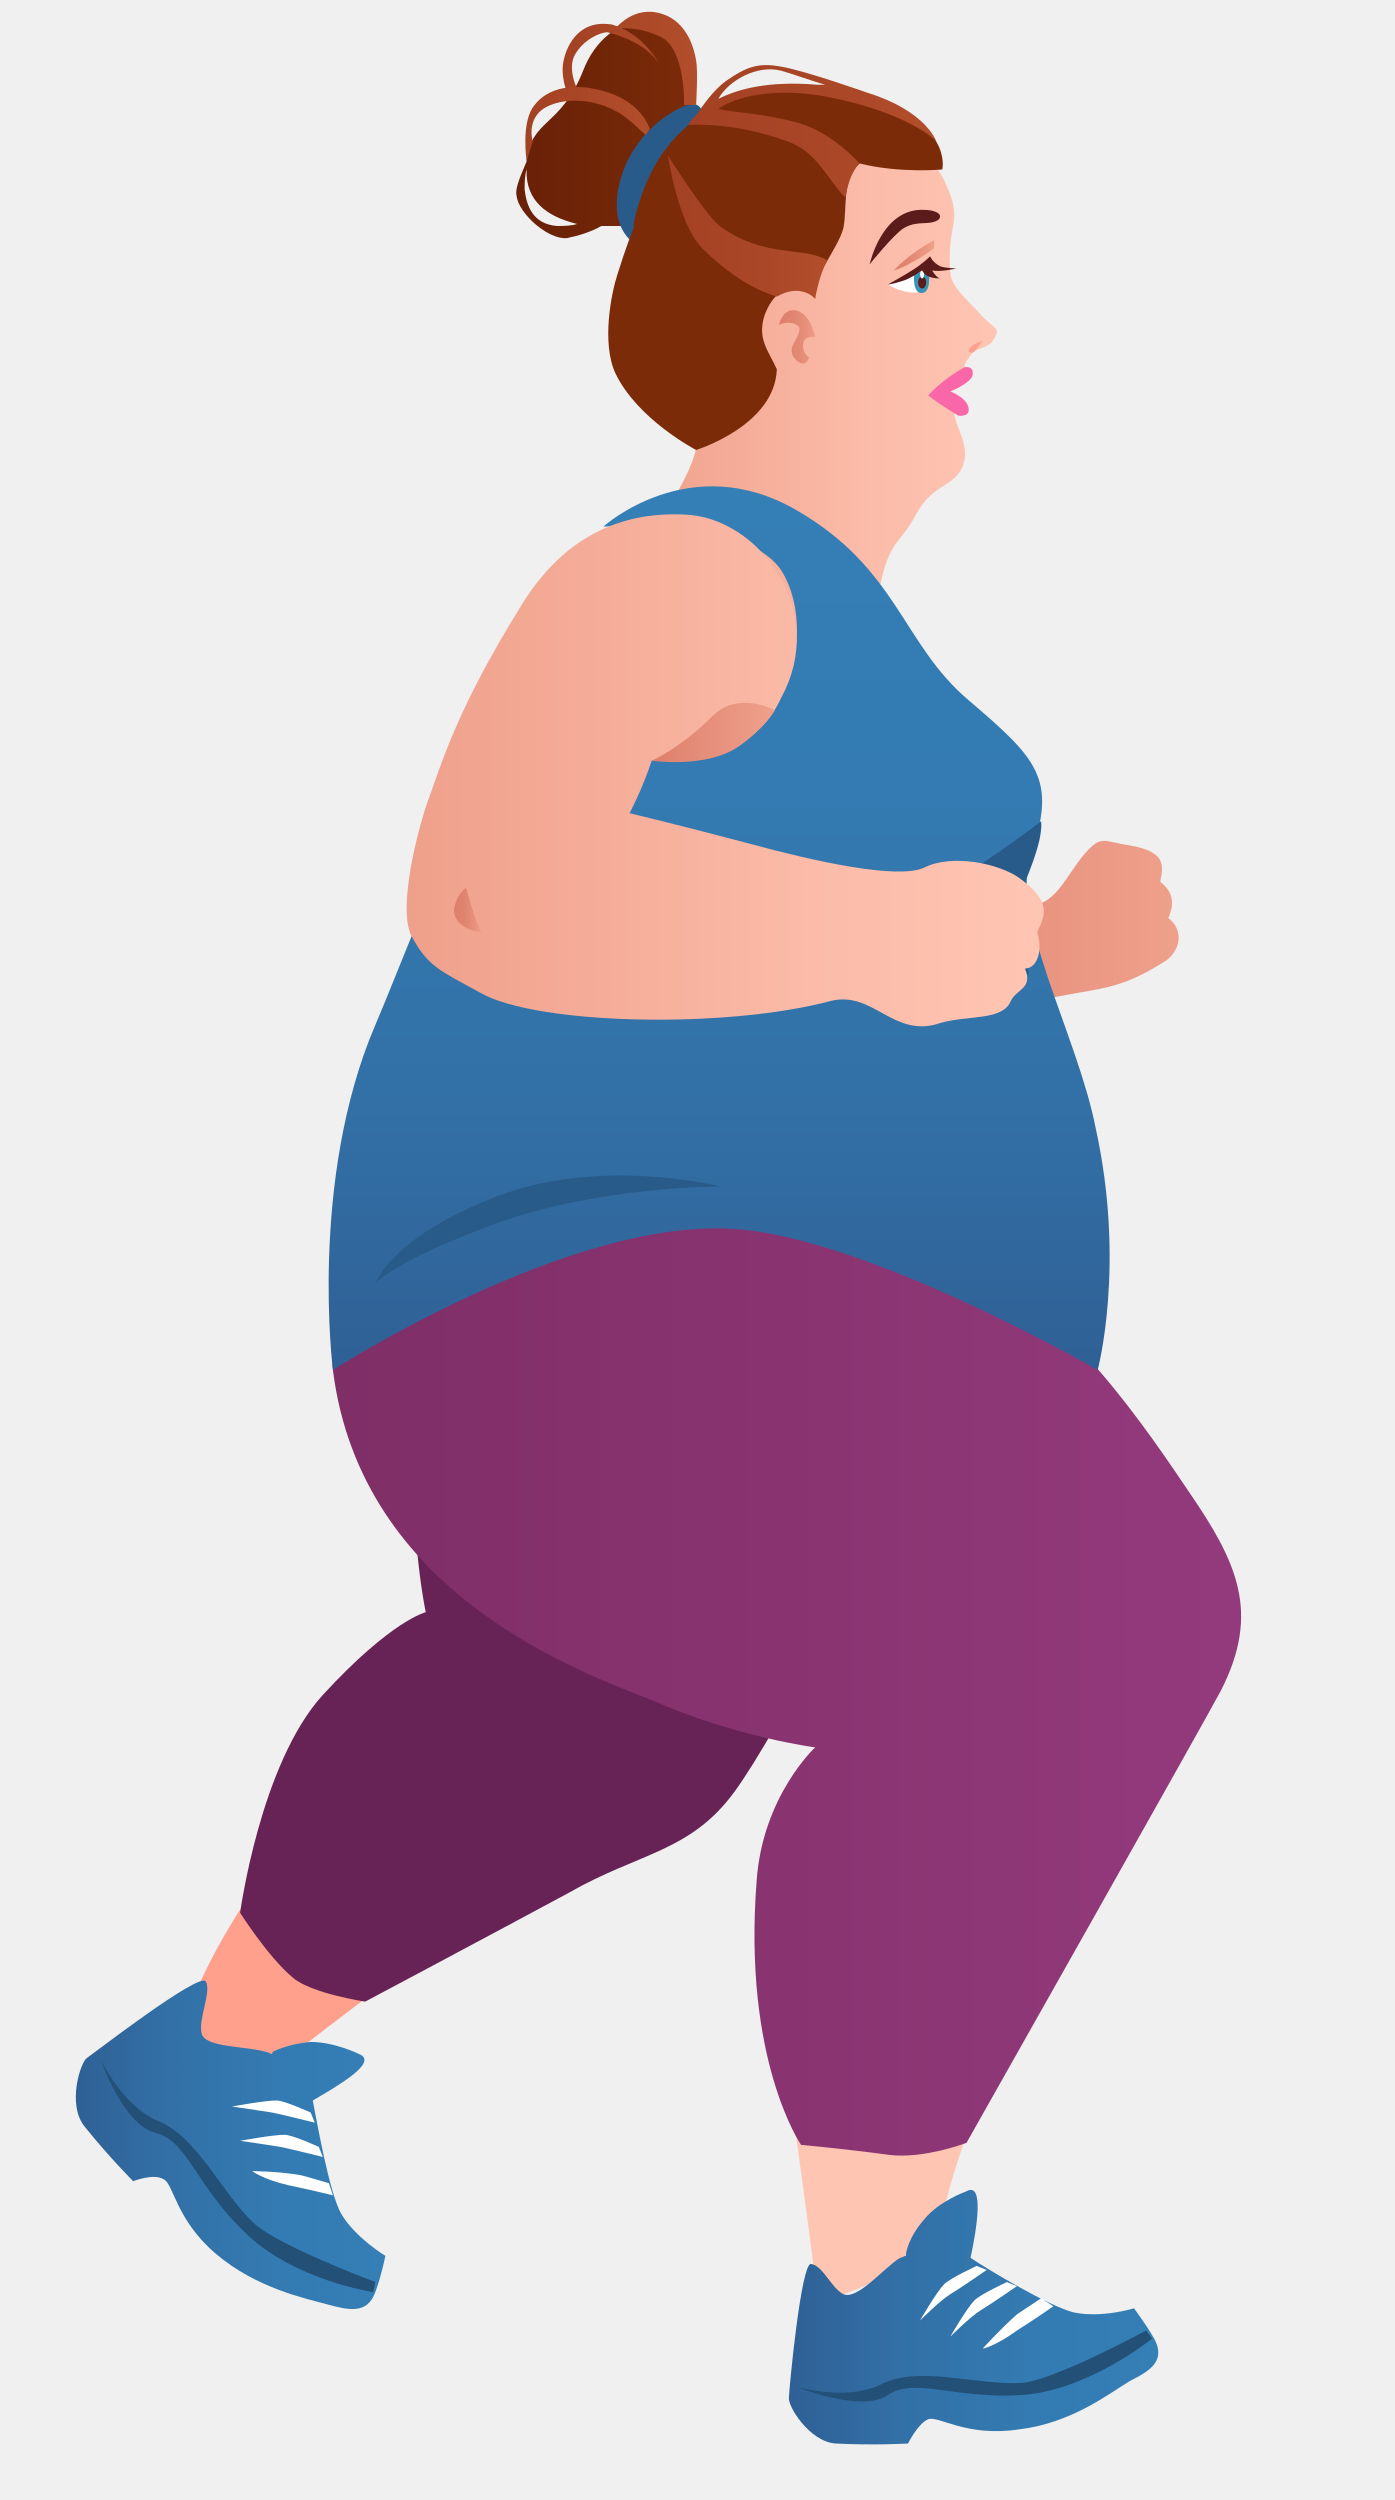
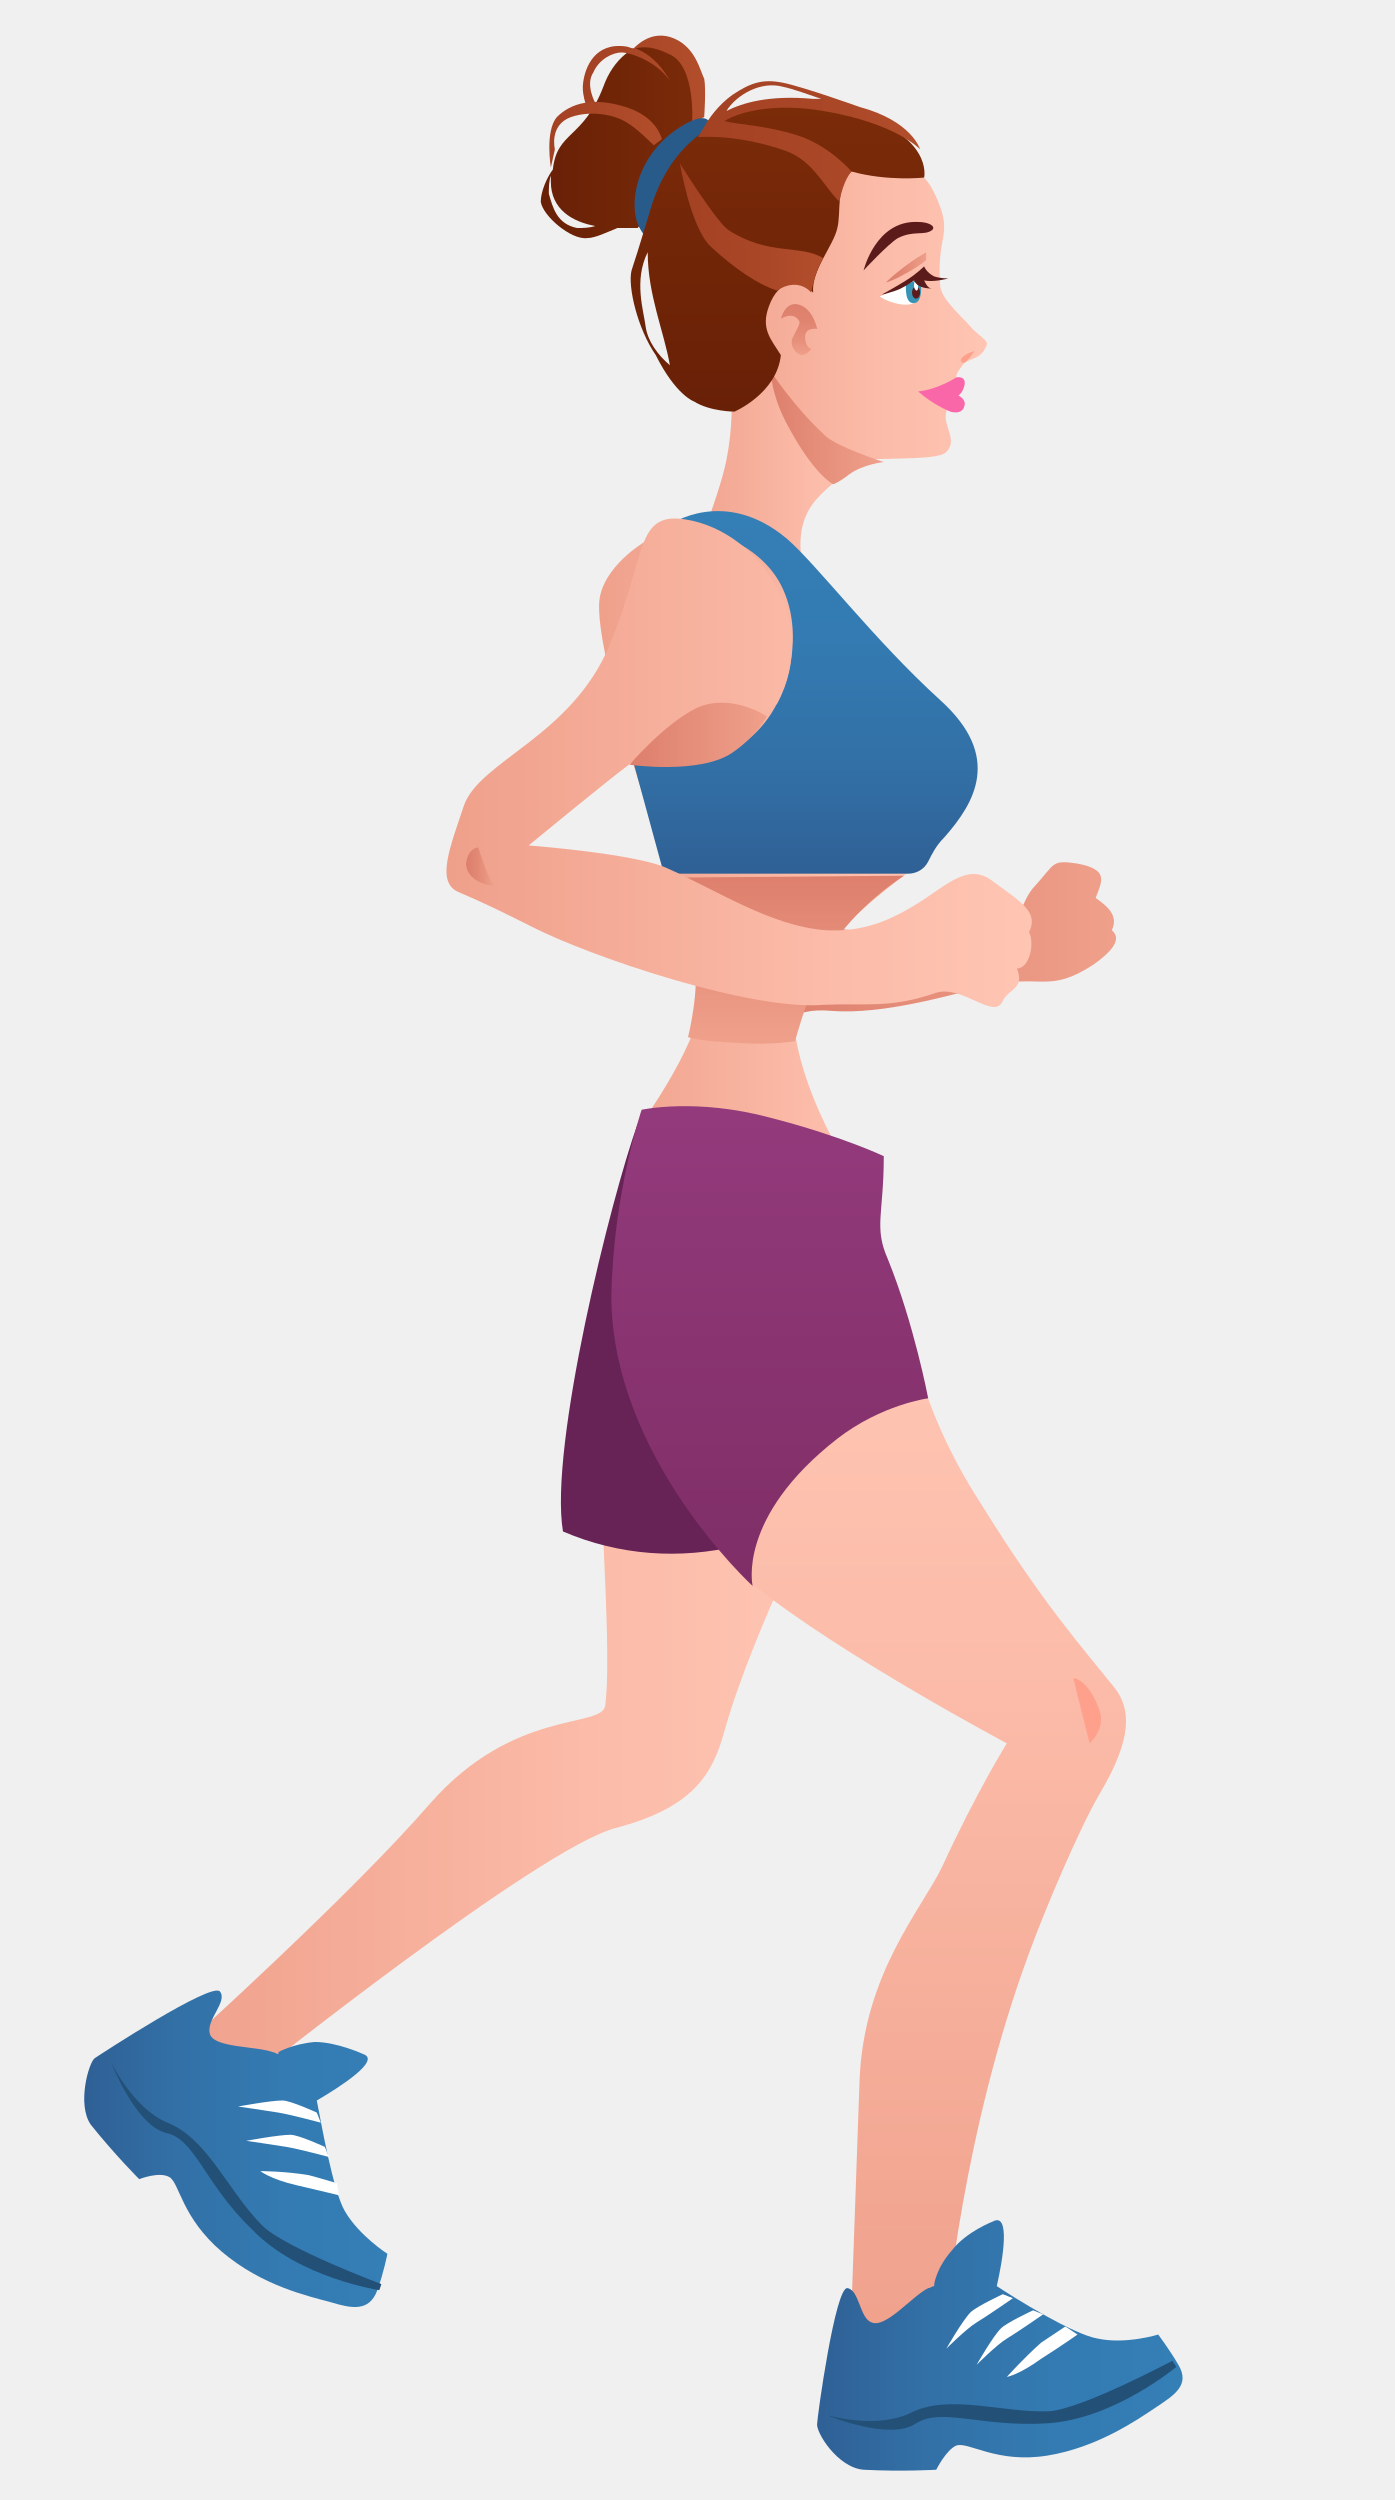
<svg xmlns="http://www.w3.org/2000/svg" version="1.1" id="Layer_1" x="0px" y="0px" viewBox="0 0 69.1 123.9" enable-background="new 0 0 69.1 123.9" xml:space="preserve">
  <g>
-     <linearGradient id="SVGID_1_" gradientUnits="userSpaceOnUse" x1="608.387" y1="46.541" x2="626.874" y2="46.541" gradientTransform="matrix(-1 0 0 1 666.8345 0)">
+     <linearGradient id="SVGID_1_" gradientUnits="userSpaceOnUse" x1="731.533" y1="46.683" x2="748.394" y2="46.683" gradientTransform="matrix(-1 0 0 1 786.8658 0)">
      <stop offset="0" style="stop-color:#EFA08B" />
      <stop offset="0.64" style="stop-color:#E48C78" />
      <stop offset="0.995" style="stop-color:#DD7F6C" />
    </linearGradient>
-     <path fill="url(#SVGID_1_)" d="M43,45.5c0,0,6.9-0.1,8.5-0.7c0.9-0.3,1.4-1.4,2.1-2.3c1-1.2,1-0.8,2.4-0.6c1.7,0.3,1.7,0.9,1.5,1.8   c0.5,0.4,0.8,0.9,0.4,1.8c0.7,0.5,0.7,1.5-0.1,2.1c-2.5,1.6-3.3,1.3-6.4,2c-1.8,0.5-6.1,1.9-8.9,1.6c-2.3-0.2-2-0.4-2.4-1.1   C39.1,48.3,43,45.5,43,45.5z" />
-     <path fill="#FFA08D" d="M9,100.6c0,0,1.2-4.2,4.9-8.7c1,1.9,5.4,3.9,7.1,5c-4.5,3.3-8.8,6.7-8.8,6.7L8,104L9,100.6z" />
-     <path fill="#682356" d="M44.3,74.4c-0.5,1.2-5.7,11.4-7.9,14.4c-2.2,3-4.7,3-8.2,5c-2.4,1.3-10.1,5.4-10.1,5.4s-2.7-0.4-3.6-1.2   c-1.2-1-2.6-3.2-2.6-3.2S12.9,87.4,16,84c3.4-3.7,5.1-4.1,5.1-4.1S19.4,72,21.7,64C23.2,59.1,44.3,74.4,44.3,74.4z" />
+     <path fill="url(#SVGID_1_)" d="M41.3,46c0,0,6.9,0.9,8.3,0.3c0.9-0.3,1-1.7,1.7-2.4c1-1.1,0.8-1.3,2.1-1.1c1.6,0.3,1.2,0.9,0.9,1.7   c0.4,0.3,1.2,0.8,0.8,1.6c0.6,0.5-0.2,1.2-0.9,1.7c-2.3,1.5-2.6,0.4-5.4,1.1c-1.7,0.4-5,1.4-7.6,1.2c-2.1-0.2-2.2,0.9-2.5,0.3   C37.6,48.7,41.3,46,41.3,46z" />
+     <linearGradient id="SVGID_2_" gradientUnits="userSpaceOnUse" x1="745.755" y1="84.716" x2="778.791" y2="84.716" gradientTransform="matrix(-1 0 0 1 786.8658 0)">
+       <stop offset="0" style="stop-color:#FFC5B3" />
+       <stop offset="0.364" style="stop-color:#FBBBA8" />
+       <stop offset="1" style="stop-color:#EFA08B" />
+     </linearGradient>
+     <path fill="url(#SVGID_2_)" d="M41.1,73.4c0,0-3.8,7.4-5.2,12.4c-0.6,2.2-1.6,3.8-5.4,4.8s-18.2,12.5-18.2,12.5l-4.2,0.4l1.1-2.2   c0,0,8.2-7.4,12.1-11.9c4.2-4.8,8.6-3.7,8.7-4.9c0.4-3.4-0.6-12.3-0.1-16.7c0.2-1.8,2.3-2.6,3.6-1.4L41.1,73.4z" />
+     <linearGradient id="SVGID_3_" gradientUnits="userSpaceOnUse" x1="740.966" y1="42.809" x2="757.309" y2="42.809" gradientTransform="matrix(-1 0 0 1 786.8658 0)">
+       <stop offset="0" style="stop-color:#FFC5B3" />
+       <stop offset="0.364" style="stop-color:#FBBBA8" />
+       <stop offset="1" style="stop-color:#EFA08B" />
+     </linearGradient>
+     <path fill="url(#SVGID_3_)" d="M45.9,42.6c0,0-6.6,4.5-6.6,7.3c0,4.6,4.2,10.2,4.2,10.2l-6.3-2.5l-5.5-1.8c0,0,3.3-4.5,3.1-6.8   c-0.2-2.2-2.5-8.2-2.5-8.2s-2.8-8.5-2.6-11s5.2-5.5,8.6-3.3C41.6,28.6,45.9,42.6,45.9,42.6z" />
    <g>
-       <linearGradient id="SVGID_2_" gradientUnits="userSpaceOnUse" x1="617.388" y1="20.648" x2="635.629" y2="20.648" gradientTransform="matrix(-1 0 0 1 666.8345 0)">
+       <linearGradient id="SVGID_4_" gradientUnits="userSpaceOnUse" x1="737.792" y1="15.653" x2="753.231" y2="15.653" gradientTransform="matrix(-1 0 0 1 786.8658 0)">
        <stop offset="0" style="stop-color:#FFC5B3" />
        <stop offset="0.364" style="stop-color:#FBBBA8" />
        <stop offset="1" style="stop-color:#EFA08B" />
      </linearGradient>
-       <path fill="url(#SVGID_2_)" d="M44.1,33.8L31.2,28c0,0,3-4,3.3-5.8c0.6-2.9-0.4-6.7-0.4-7.1l0,0c-0.1-0.4-0.2-0.9-0.3-1.6    C33.5,8.7,39.6,7,44,7.6c1.8,0.2,2.3,0.1,3,1.8c0.7,1.7-0.1,1.7,0.1,4.2c0.1,0.7,1.1,1.5,1.6,2.1c0.4,0.4,0.8,0.6,0.7,0.8    c-0.3,0.9-0.9,0.6-1.3,1.1c-0.1,0.2-0.5,0.5-0.2,1c-0.7,0.4-1.4,0.6-1.5,0.8c-0.1,0.5,1,0.3,0.9,0.7c-0.2,0.7,0.7,1.7,0.5,2.7    c-0.3,1.4-1.5,1-2.4,2.7c-0.8,1.5-1.3,1.2-1.8,3.6C43.3,30.7,44.1,33.8,44.1,33.8z" />
-       <linearGradient id="SVGID_3_" gradientUnits="userSpaceOnUse" x1="632.541" y1="6.461" x2="641.295" y2="6.461" gradientTransform="matrix(-1 0 0 1 666.8345 0)">
+       <path fill="url(#SVGID_4_)" d="M36.7,18.7c-0.2-2-2.7-0.3-3.1-4.6c-0.4-4.8,5.7-6.5,10-5.9c1.7,0.2,2.2,0.1,2.9,1.8    c0.7,1.7-0.1,1.7,0.1,4.2c0.1,0.7,1.1,1.5,1.6,2.1c0.4,0.4,0.8,0.6,0.7,0.8c-0.3,0.8-0.9,0.6-1.2,1c-0.1,0.2-0.5,0.5-0.2,0.9    c0.2,0.3-0.2,0.6-0.3,0.7c-0.1,0.5-0.2,0.3-0.3,0.7c-0.2,0.7,0.6,1.4,0,2c-0.4,0.5-4,0.2-4.8,0.5c-1.6,0.6-0.5-0.1-2.1-1.4    C38.9,20.6,37.7,19.5,36.7,18.7z" />
+       <linearGradient id="SVGID_5_" gradientUnits="userSpaceOnUse" x1="743.097" y1="25.242" x2="753.231" y2="25.242" gradientTransform="matrix(-1 0 0 1 786.8658 0)">
+         <stop offset="0" style="stop-color:#FFC5B3" />
+         <stop offset="0.364" style="stop-color:#FBBBA8" />
+         <stop offset="1" style="stop-color:#EFA08B" />
+       </linearGradient>
+       <path fill="url(#SVGID_5_)" d="M36.1,16.3c2.1,1.5,3.5,6.3,6.1,6.7c-0.8,1.3-3.1,1.7-2.4,5.2c0.3,1.7,3.9,5.9,3.9,5.9l-10.1-4.3    c0,0,2.1-5.3,2.4-7C36.6,19.9,36,16.8,36.1,16.3z" />
+       <linearGradient id="SVGID_6_" gradientUnits="userSpaceOnUse" x1="743.097" y1="21.247" x2="748.778" y2="21.247" gradientTransform="matrix(-1 0 0 1 786.8658 0)">
+         <stop offset="0" style="stop-color:#EFA08B" />
+         <stop offset="0.64" style="stop-color:#E48C78" />
+         <stop offset="0.995" style="stop-color:#DD7F6C" />
+       </linearGradient>
+       <path fill="url(#SVGID_6_)" d="M43.8,22.9c0,0-1,0.1-1.7,0.6c-0.5,0.4-0.8,0.5-0.8,0.5s-0.9-0.4-2.2-2.8c-0.9-1.6-0.9-2.8-0.9-2.8    s1.1,1.7,2.6,3.1C41.3,22.1,43.8,22.9,43.8,22.9z" />
+       <linearGradient id="SVGID_7_" gradientUnits="userSpaceOnUse" x1="752.157" y1="6.992" x2="760.038" y2="6.992" gradientTransform="matrix(-1 0 0 1 786.8658 0)">
        <stop offset="0" style="stop-color:#7B2B08" />
        <stop offset="1" style="stop-color:#682007" />
      </linearGradient>
-       <path fill="url(#SVGID_3_)" d="M26.1,8c0.2-2.1,1.7-1.7,2.8-4.5c1.2-3.1,4.6-3.2,5.2-0.7c0.5,2.6,0,4.8,0,4.8l-3.2,3.6    c0,0-0.5,0-1.1,0c-0.5,0.3-1.2,0.5-1.7,0.6c-0.9,0.1-2.4-1.2-2.5-2.1C25.5,9.3,25.9,8.5,26.1,8z M27.6,11.2c0.3,0,0.7,0,1-0.1    c-1.2-0.3-2.4-0.9-2.5-2.4c0-0.1,0-0.2,0-0.3c-0.1,0.3-0.1,0.7-0.1,1C26.1,10.2,26.4,11.1,27.6,11.2z" />
-       <path fill="#295B8A" d="M34.8,5.7c0,0,0.1-1.2-1.7,0c-2.4,1.6-2.9,4.4-2.3,5.6s1.5,0.9,1.5,0.9L34.8,5.7z" />
-       <path fill="#7B2B08" d="M30.6,13.6c0.4-1.3,0.8-2.3,0.8-2.3s0,0,0,0c0-0.3,0.1-0.7,0.2-1c1.9-6.8,8.8-6.2,11-5.6    c4.7,1.3,4.1,3.7,4.1,3.7s-2.1,0.2-4.1-0.3c-0.9,0.8-0.6,2.2-0.8,3.2c-0.3,1.1-1.5,2.3-1.4,3.5c-0.7-0.8-1.9-0.8-2.5,0.8    c-0.4,1.2,0.2,1.8,0.6,2.7c-0.1,2.8-4,4-4,4s-2.9-1.5-4-3.8C29.8,17,30.3,14.5,30.6,13.6z" />
-       <path fill="#F967A9" d="M47.8,18.2c0,0,0.5-0.1,0.4,0.4c-0.1,0.4-1.1,0.8-1.1,0.8s0.8,0.3,0.9,0.8c0.1,0.5-0.5,0.4-0.5,0.4    s-0.7-0.4-1.5-1C46.7,18.8,47.8,18.2,47.8,18.2z" />
-       <path fill="#FFFFFF" d="M46,13.1c0,0,0,0.4,0,0.7c0,0.3-0.1,0.7-0.7,0.7c-0.7,0-1.3-0.4-1.3-0.4L46,13.1z" />
-       <path fill="#3794B5" d="M46,13.3c0,0,0.2,1-0.2,1.2c-0.6,0.2-0.5-0.9-0.5-0.9L46,13.3z" />
-       <ellipse fill="#5B1B1B" cx="45.7" cy="14" rx="0.2" ry="0.3" />
-       <ellipse fill="#FFFFFF" cx="45.7" cy="13.6" rx="0.1" ry="0.2" />
-       <path fill="#5B1B1B" d="M45.8,10.4c0.5,0,1,0.2,0.7,0.5c-0.5,0.3-1,0-1.7,0.4c-0.5,0.3-1.7,1.8-1.7,1.8S43.7,10.3,45.8,10.4z" />
-       <path fill="#5B1B1B" d="M44,14.1c0,0,0.9-0.5,1.2-0.7c0.5-0.3,0.9-0.7,0.9-0.7s0.1,0.3,0.5,0.5c0.3,0.1,0.8,0.1,0.8,0.1    s-0.8,0.2-1.2,0.1c0.1,0.2,0.3,0.4,0.4,0.4c-0.6,0-0.8-0.2-0.9-0.4c-0.3,0.2-0.6,0.4-0.9,0.5C44.2,14.1,44,14.1,44,14.1z" />
-       <path fill="#FFA08D" d="M48.7,16.9c0,0-0.4,0.1-0.6,0.3c-0.2,0.2,0,0.4,0.2,0.2C48.5,17.2,48.7,16.9,48.7,16.9z" />
-       <linearGradient id="SVGID_4_" gradientUnits="userSpaceOnUse" x1="620.57" y1="12.674" x2="622.516" y2="12.674" gradientTransform="matrix(-1 0 0 1 666.8345 0)">
+       <path fill="url(#SVGID_7_)" d="M27.4,8.4c0.2-1.9,1.5-1.5,2.5-4.1c1-2.8,4.1-2.9,4.6-0.6c0.5,2.3,0,4.3,0,4.3l-2.9,3.3    c0,0-0.4,0-1,0c-0.5,0.2-1.1,0.5-1.5,0.5c-0.8,0.1-2.2-1.1-2.3-1.8C26.8,9.5,27.1,8.8,27.4,8.4z M28.6,11.3c0.3,0,0.6,0,0.9-0.1    c-1.1-0.2-2.2-0.8-2.2-2.2c0-0.1,0-0.2,0-0.3c-0.1,0.3-0.1,0.6-0.1,0.9C27.4,10.3,27.6,11.1,28.6,11.3z" />
+       <linearGradient id="SVGID_8_" gradientUnits="userSpaceOnUse" x1="751.923" y1="3.948" x2="757.95" y2="3.948" gradientTransform="matrix(-1 0 0 1 786.8658 0)">
+         <stop offset="0" style="stop-color:#B24E2B" />
+         <stop offset="1" style="stop-color:#A34123" />
+       </linearGradient>
+       <path fill="url(#SVGID_8_)" d="M28.9,4.1C29,3.3,29.5,2.1,31,2.3c0.1,0,0.3,0.1,0.4,0.1c0.3-0.3,1.1-1,2.2-0.4    c0.9,0.5,1.1,1.5,1.3,1.9c0.1,0.5,0,1.9,0,1.9l-0.6,0.3c0,0,0.2-2.8-1.1-3.4c-0.8-0.4-1.3-0.4-1.7-0.3c1.1,0.4,1.7,1.6,1.7,1.6    c-0.7-1-2-1.4-2.4-1.4c-0.4,0-1.1,0.3-1.4,1c-0.4,0.6,0.1,1.5,0.1,1.5l-0.3,0.5C29.2,5.6,28.8,4.8,28.9,4.1z" />
+       <path fill="#295B8A" d="M35.2,6.3c0,0,0.1-1-1.5,0c-2.2,1.4-2.6,3.9-2,5c0.6,1.1,1.3,0.8,1.3,0.8L35.2,6.3z" />
+       <path fill="#F967A9" d="M47.4,18.7c0,0,0.5-0.1,0.4,0.4c-0.1,0.4-0.3,0.5-0.3,0.5s0.4,0.2,0.3,0.5c-0.1,0.5-0.7,0.3-0.7,0.3    s-0.8-0.3-1.6-1C46.5,19.3,47.4,18.7,47.4,18.7z" />
+       <path fill="#FFFFFF" d="M45.6,13.7c0,0,0,0.4,0,0.7c0,0.3-0.1,0.7-0.7,0.7c-0.7,0-1.3-0.4-1.3-0.4L45.6,13.7z" />
+       <path fill="#3794B5" d="M45.6,13.8c0,0,0.2,1-0.2,1.2c-0.6,0.2-0.5-0.9-0.5-0.9L45.6,13.8z" />
+       <ellipse fill="#5B1B1B" cx="45.4" cy="14.5" rx="0.2" ry="0.3" />
+       <path fill="#FFFFFF" d="M45.3,14.2c0,0.1,0.1,0.2,0.1,0.2c0.1,0,0.1-0.1,0.1-0.2c0-0.1-0.1-0.2-0.1-0.2    C45.3,13.9,45.3,14,45.3,14.2z" />
+       <path fill="#5B1B1B" d="M45.5,11c0.5,0,0.9,0.2,0.7,0.4c-0.4,0.3-0.9,0-1.7,0.4c-0.5,0.3-1.7,1.6-1.7,1.6S43.4,10.9,45.5,11z" />
+       <path fill="#5B1B1B" d="M43.7,14.6c0,0,0.9-0.5,1.2-0.7c0.5-0.3,0.9-0.7,0.9-0.7s0.1,0.3,0.5,0.5c0.3,0.1,0.7,0.1,0.7,0.1    s-0.7,0.2-1.2,0.1c0.1,0.2,0.2,0.4,0.4,0.4c-0.6,0-0.8-0.2-0.9-0.4c-0.3,0.2-0.6,0.4-0.9,0.5C43.8,14.6,43.7,14.6,43.7,14.6z" />
+       <linearGradient id="SVGID_9_" gradientUnits="userSpaceOnUse" x1="748.275" y1="5.109" x2="748.275" y2="20.408" gradientTransform="matrix(-1 0 0 1 786.8658 0)">
+         <stop offset="0" style="stop-color:#7B2B08" />
+         <stop offset="1" style="stop-color:#682007" />
+       </linearGradient>
+       <path fill="url(#SVGID_9_)" d="M31.3,13.4c0.4-1.2,0.8-2.6,0.9-2.9c1.7-6.1,8-5.6,9.9-5c4.2,1.2,3.7,3.3,3.7,3.3S44,9,42.2,8.5    c-0.8,0.7-0.5,2-0.7,2.8c-0.2,0.9-1.3,2.1-1.2,3.2c-0.7-0.7-1.7-0.7-2.2,0.7c-0.4,1.1,0.1,1.6,0.6,2.4c-0.2,1.9-2.3,2.8-2.3,2.8    s-1.2,0-2-0.5l0,0c0,0-0.9-0.3-1.9-2.3C31.6,16.3,31.1,14.2,31.3,13.4z M32,16.2c0.1,0.7,0.6,1.4,1.2,1.9    c-0.3-1.7-1.1-3.5-1.1-5.6C31.4,13.9,31.9,15.4,32,16.2z" />
+       <path fill="#FFA08D" d="M48.3,17.4c0,0-0.4,0.1-0.6,0.3c-0.2,0.2,0,0.4,0.2,0.2C48.1,17.7,48.3,17.4,48.3,17.4z" />
+       <linearGradient id="SVGID_10_" gradientUnits="userSpaceOnUse" x1="740.939" y1="13.213" x2="742.865" y2="13.213" gradientTransform="matrix(-1 0 0 1 786.8658 0)">
        <stop offset="0" style="stop-color:#EFA08B" />
        <stop offset="0.156" style="stop-color:#EB9984" />
        <stop offset="0.649" style="stop-color:#E18672" />
        <stop offset="0.995" style="stop-color:#DD7F6C" />
      </linearGradient>
-       <path fill="url(#SVGID_4_)" d="M46.3,11.9v0.4c0,0-0.5,0.4-1.1,0.7c-0.5,0.3-0.9,0.4-0.9,0.4S45,12.6,46.3,11.9z" />
-       <linearGradient id="SVGID_5_" gradientUnits="userSpaceOnUse" x1="626.347" y1="16.704" x2="628.192" y2="16.704" gradientTransform="matrix(-1 0 0 1 666.8345 0)">
+       <path fill="url(#SVGID_10_)" d="M45.9,12.5v0.4c0,0-0.5,0.4-1.1,0.7c-0.5,0.3-0.9,0.4-0.9,0.4S44.7,13.2,45.9,12.5z" />
+       <linearGradient id="SVGID_11_" gradientUnits="userSpaceOnUse" x1="747.251" y1="17.638" x2="747.251" y2="15.06" gradientTransform="matrix(-1 0 0 1 786.8658 0)">
        <stop offset="0" style="stop-color:#EFA08B" />
        <stop offset="0.278" style="stop-color:#E7917D" />
        <stop offset="0.658" style="stop-color:#E08470" />
        <stop offset="0.995" style="stop-color:#DD7F6C" />
      </linearGradient>
-       <path fill="url(#SVGID_5_)" d="M38.6,16.1c0,0,0.2-0.9,0.9-0.7c0.7,0.2,0.9,1.3,0.9,1.3s-0.6-0.1-0.6,0.4c0,0.5,0.3,0.6,0.3,0.6    S40,18.1,39.7,18c-0.3-0.1-0.6-0.5-0.4-0.9c0.2-0.4,0.4-0.7,0.3-0.9C39.2,15.8,38.6,16.1,38.6,16.1z" />
-       <linearGradient id="SVGID_6_" gradientUnits="userSpaceOnUse" x1="625.818" y1="11.225" x2="633.734" y2="11.225" gradientTransform="matrix(-1 0 0 1 666.8345 0)">
+       <path fill="url(#SVGID_11_)" d="M38.7,15.8c0,0,0.2-0.9,0.9-0.7c0.7,0.2,0.9,1.2,0.9,1.2s-0.6-0.1-0.6,0.4s0.3,0.6,0.3,0.6    s-0.2,0.3-0.5,0.3c-0.3-0.1-0.6-0.5-0.4-0.9c0.2-0.4,0.4-0.7,0.3-0.8C39.3,15.4,38.7,15.8,38.7,15.8z" />
+       <linearGradient id="SVGID_12_" gradientUnits="userSpaceOnUse" x1="746.105" y1="11.281" x2="753.231" y2="11.281" gradientTransform="matrix(-1 0 0 1 786.8658 0)">
        <stop offset="0" style="stop-color:#B24E2B" />
        <stop offset="0.384" style="stop-color:#AA4727" />
        <stop offset="1" style="stop-color:#A34123" />
      </linearGradient>
-       <path fill="url(#SVGID_6_)" d="M41,12.9c-1.2-0.7-3-0.1-5.2-1.6c-0.7-0.4-2.7-3.6-2.7-3.6s0.5,3.4,1.7,4.6    c1.4,1.4,2.7,2.1,3.7,2.4c1.2-0.7,1.9,0.1,1.9,0.1S40.6,13.6,41,12.9z" />
-       <linearGradient id="SVGID_7_" gradientUnits="userSpaceOnUse" x1="620.46" y1="6.509" x2="632.701" y2="6.509" gradientTransform="matrix(-1 0 0 1 666.8345 0)">
+       <path fill="url(#SVGID_12_)" d="M40.8,12.8c-1.1-0.7-2.7-0.1-4.7-1.4c-0.6-0.4-2.4-3.3-2.4-3.3s0.5,3.1,1.5,4.1    c1.3,1.2,2.4,1.9,3.3,2.2c1.1-0.7,1.7,0.1,1.7,0.1S40.4,13.4,40.8,12.8z" />
+       <linearGradient id="SVGID_13_" gradientUnits="userSpaceOnUse" x1="741.282" y1="7.036" x2="752.302" y2="7.036" gradientTransform="matrix(-1 0 0 1 786.8658 0)">
        <stop offset="0" style="stop-color:#B24E2B" />
        <stop offset="0.384" style="stop-color:#AA4727" />
        <stop offset="1" style="stop-color:#A34123" />
      </linearGradient>
-       <path fill="url(#SVGID_7_)" d="M34.5,5.7C34.8,5.3,35.3,4.5,36,4c1-0.7,1.6-0.9,2.7-0.7C39.9,3.5,43,4.6,43,4.6l0,0    C45.9,5.5,46.4,7,46.4,7S45.1,5.6,41,4.8c-2.6-0.5-4.6,0-5.4,0.6c0.9,0.2,2.2,0.2,4,0.7c1.7,0.5,3,2,3,2s-0.5,0.4-0.7,1.7    C41,8.9,40.5,7.5,39,7c-2.7-1-4.9-0.8-4.9-0.8S34.2,6,34.5,5.7z M40.5,4.2c0.1,0,0.3,0,0.4,0c-0.7-0.2-1.5-0.5-2.2-0.7    c-1.2-0.3-2.6,0.5-3.1,1.4c0,0,0,0,0,0C36.6,4.4,38.1,4,40.5,4.2z" />
-       <linearGradient id="SVGID_8_" gradientUnits="userSpaceOnUse" x1="632.281" y1="2.894" x2="638.976" y2="2.894" gradientTransform="matrix(-1 0 0 1 666.8345 0)">
+       <path fill="url(#SVGID_13_)" d="M34.9,6.3c0.2-0.4,0.7-1.1,1.4-1.6c0.9-0.6,1.5-0.8,2.5-0.6c1,0.2,3.8,1.2,3.8,1.2l0,0    c2.6,0.7,3,2.1,3,2.1s-1.2-1.3-4.8-1.9c-2.3-0.4-4.1,0-4.9,0.5c0.8,0.2,2,0.2,3.6,0.7c1.6,0.5,2.7,1.8,2.7,1.8s-0.4,0.4-0.6,1.5    C40.8,9.2,40.3,8,39,7.5c-2.5-0.9-4.4-0.7-4.4-0.7S34.7,6.6,34.9,6.3z M40.3,4.9c0.1,0,0.2,0,0.4,0c-0.6-0.2-1.4-0.5-1.9-0.6    c-1.1-0.3-2.3,0.4-2.8,1.2c0,0,0,0,0,0C36.8,5.1,38.1,4.7,40.3,4.9z" />
+       <linearGradient id="SVGID_14_" gradientUnits="userSpaceOnUse" x1="754.043" y1="6.715" x2="759.59" y2="6.715" gradientTransform="matrix(-1 0 0 1 786.8658 0)">
        <stop offset="0" style="stop-color:#B24E2B" />
        <stop offset="1" style="stop-color:#A34123" />
      </linearGradient>
-       <path fill="url(#SVGID_8_)" d="M27.9,3.2c0.1-0.8,0.7-2.2,2.3-2c0.2,0,0.3,0.1,0.4,0.1c0.3-0.3,1.2-1.1,2.5-0.5    c1,0.5,1.3,1.6,1.4,2.2c0.1,0.5,0,2.2,0,2.2h-0.6c0,0,0.1-2.8-1.2-3.4c-0.9-0.4-1.5-0.4-1.9-0.4c1.2,0.5,1.9,1.8,1.9,1.8    c-0.7-1.1-2.2-1.5-2.6-1.6c-0.4,0-1.2,0.4-1.6,1.1c-0.4,0.7,0.1,1.7,0.1,1.7l-0.3,0.6C28.2,4.9,27.8,4,27.9,3.2z" />
-       <linearGradient id="SVGID_9_" gradientUnits="userSpaceOnUse" x1="634.635" y1="6.153" x2="640.797" y2="6.153" gradientTransform="matrix(-1 0 0 1 666.8345 0)">
-         <stop offset="0" style="stop-color:#B24E2B" />
-         <stop offset="1" style="stop-color:#A34123" />
-       </linearGradient>
-       <path fill="url(#SVGID_9_)" d="M32.2,6.4c0,0-0.3-1.2-2-1.8c-1.8-0.6-3.1-0.2-3.7,0.6C25.8,6,26.1,8,26.1,8l0.3-1    c0,0-0.4-1.3,0.9-1.8c1.3-0.5,2.7,0,3.2,0.3C31,5.7,32,6.7,32,6.7L32.2,6.4z" />
+       <path fill="url(#SVGID_14_)" d="M32.8,6.9c0,0-0.2-1.1-1.8-1.6c-1.6-0.5-2.7-0.2-3.4,0.5c-0.6,0.7-0.3,2.5-0.3,2.5l0.2-0.9    c0,0-0.3-1.2,0.8-1.6c1.2-0.4,2.4,0,2.8,0.3c0.4,0.2,1.3,1.1,1.3,1.1L32.8,6.9z" />
    </g>
-     <path fill="#FFC5B3" d="M48.3,104.8c-1.8,4.5-1.9,7.1-1.9,7.1l-6.1,2.4c0.5,0.9,0-2.1-1.3-11.8C40.8,103.5,46.4,105.4,48.3,104.8z" />
-     <linearGradient id="SVGID_10_" gradientUnits="userSpaceOnUse" x1="605.42" y1="79.917" x2="650.402" y2="79.917" gradientTransform="matrix(-1 0 0 1 666.8345 0)">
-       <stop offset="0" style="stop-color:#933A7C" />
-       <stop offset="1" style="stop-color:#7F2E66" />
-     </linearGradient>
-     <path fill="url(#SVGID_10_)" d="M16.5,67.9c-0.4-3.2,6.2-14,6.1-14.9c0,0,12.1,1.4,15.9,2.4c3.5,0.9,5.7,1.9,5.7,1.9   c0,2.9,3.3,4.9,3.8,5.5c4.7,1.7,9.2,8.6,10.9,11.1c2.4,3.5,3.6,6,1.6,9.9c-0.9,1.7-12.6,22.4-12.6,22.4s-2.1,0.8-3.8,0.6   c-2.2-0.3-4.4-0.5-4.4-0.5s-2.9-4.2-2.2-13.1c0.3-4.2,2.9-6.6,2.9-6.6s-3.9-0.5-8-2.3C28.9,82.9,17.9,79.1,16.5,67.9z" />
-     <linearGradient id="SVGID_11_" gradientUnits="userSpaceOnUse" x1="631.161" y1="24.231" x2="631.161" y2="67.971" gradientTransform="matrix(-1 0 0 1 666.8345 0)">
+     <linearGradient id="SVGID_15_" gradientUnits="userSpaceOnUse" x1="747.038" y1="25.378" x2="747.038" y2="43.383" gradientTransform="matrix(-1 0 0 1 786.8658 0)">
      <stop offset="0" style="stop-color:#347FB6" />
      <stop offset="0.345" style="stop-color:#337BB2" />
      <stop offset="0.701" style="stop-color:#3270A6" />
      <stop offset="1" style="stop-color:#2F6095" />
    </linearGradient>
-     <path fill="url(#SVGID_11_)" d="M18.6,50.8c2.3-5.4,4-11.2,9.2-16c0,0,6.7,3.4,9.4,1.6c0.4-0.3,0.8-0.7,1.2-1.3   c1.1-1.7,1.6-4.6,0.4-6.7c-1.6-2.8-8.9-2.3-8.9-2.3s4.3-3.9,9.6-0.8c5,2.9,5.2,6.6,8.5,9.4c3.4,2.9,4.4,3.9,3.1,7.6   c-1.1,3,2.3,9,3.2,13.6c1.5,6.8,0.1,12,0.1,12S43,61.3,36.3,60.9c-8.2-0.5-19.8,7-19.8,7S15.3,58.5,18.6,50.8z" />
-     <path fill="#295B8A" d="M51.6,40.7c0,0-1.7,1.3-3.4,2.4c-1.7,1.1-4.6,1.6-3.4,2.7c1.2,1.1,6.2,2.5,6.2,2.5s-0.6-3.2-0.4-4   C50.8,43.6,51.7,41.8,51.6,40.7z" />
-     <linearGradient id="SVGID_12_" gradientUnits="userSpaceOnUse" x1="615.109" y1="38.09" x2="646.582" y2="38.09" gradientTransform="matrix(-1 0 0 1 666.8345 0)">
+     <path fill="url(#SVGID_15_)" d="M37,36.7c0.4-0.3,0.8-0.7,1.2-1.3c1.1-1.7,1.6-4.5,0.4-6.6C37,26.1,33.2,26,33.2,26   s2.7-1.9,5.8,0.7c1.5,1.3,4.3,5,7.6,8c3.1,2.8,1.7,5.1,0.2,6.8c-0.4,0.4-0.6,0.8-0.8,1.2c-0.2,0.4-0.6,0.6-1,0.6l-4.3,0h-7.8   l-1.5-5.5C31.3,37.9,34.3,38.5,37,36.7z" />
+     <linearGradient id="SVGID_16_" gradientUnits="userSpaceOnUse" x1="743.448" y1="65.328" x2="743.448" y2="117.228" gradientTransform="matrix(-1 0 0 1 786.8658 0)">
      <stop offset="0" style="stop-color:#FFC5B3" />
      <stop offset="0.364" style="stop-color:#FBBBA8" />
      <stop offset="1" style="stop-color:#EFA08B" />
    </linearGradient>
-     <path fill="url(#SVGID_12_)" d="M38.7,34.6c0,0-0.6,1.5-1.9,2.1c-1.9,0.8-3.8,0.8-4.5,1c-0.5,1.5-1.1,2.6-1.1,2.6s2.9,0.7,5.9,1.5   c3.3,0.9,7.4,1.8,8.7,1.2c1.4-0.7,3.7-0.2,4.7,0.5c1.5,1.1,1.4,1.7,0.9,2.7c0.3,0.9,0,1.8-0.6,1.8c0.4,1-0.4,1-0.7,1.6   c-0.4,1-2.1,0.7-3.5,1.1c-2.3,0.8-3.3-1.6-5.4-1.1c-5.2,1.4-14.6,1.2-17.4-0.4c-2-1.1-2.6-1.3-3.4-2.8c-0.6-1.1,0-4.2,0.7-6.4   c0.8-2.2,1.5-4.8,4.8-10.1c2.5-4,5.8-4.5,8-4.4C37.6,25.6,41.1,30.3,38.7,34.6z" />
-     <linearGradient id="SVGID_13_" gradientUnits="userSpaceOnUse" x1="628.427" y1="36.31" x2="634.512" y2="36.31" gradientTransform="matrix(-1 0 0 1 666.8345 0)">
+     <path fill="url(#SVGID_16_)" d="M45,65.3c0,0,0.3,4.1,3.6,9.2c3.1,5,5,7.1,6.6,9.1c0.9,1.1,0.9,2.6-0.7,5.3c-1,1.7-2.7,5.7-3.5,7.9   c-3.3,8.9-4.1,18.2-4.1,18.2l-4.8,2.2c0,0,0.4-11.4,0.5-14.1c0.2-5.3,3.1-8.5,4.1-10.6c1.7-3.7,3.2-6.1,3.2-6.1s-8.1-4.3-12.5-7.8   c-3.1-2.5-6.3-6.4-6.3-6.4L45,65.3z" />
+     <path fill="#682356" d="M27.9,75.9c-0.7-4.2,2.4-16.6,3.7-20.2c5.2,2.9,3.9,17.7,5,20.9C33.7,77.3,30.7,77.1,27.9,75.9z" />
+     <linearGradient id="SVGID_17_" gradientUnits="userSpaceOnUse" x1="748.631" y1="54.904" x2="748.631" y2="78.704" gradientTransform="matrix(-1 0 0 1 786.8658 0)">
+       <stop offset="0" style="stop-color:#933A7C" />
+       <stop offset="1" style="stop-color:#7F2E66" />
+     </linearGradient>
+     <path fill="url(#SVGID_17_)" d="M43.8,57.3c0,0-2.1-1-5.6-1.9c-3.7-1-6.4-0.4-6.4-0.4s-1.4,4.1-1.5,9.2c0,8,7,14.4,7,14.4   s-0.8-3.4,4.2-7.3c2.2-1.7,4.5-2,4.5-2s-0.7-3.7-2-6.9C43.3,60.8,43.8,60.2,43.8,57.3z" />
+     <linearGradient id="SVGID_18_" gradientUnits="userSpaceOnUse" x1="748.073" y1="51.646" x2="748.073" y2="43.352" gradientTransform="matrix(-1 0 0 1 786.8658 0)">
      <stop offset="0" style="stop-color:#EFA08B" />
      <stop offset="0.64" style="stop-color:#E48C78" />
      <stop offset="0.995" style="stop-color:#DD7F6C" />
    </linearGradient>
-     <path fill="url(#SVGID_13_)" d="M35.3,35.5c-1.6,1.6-3,2.2-3,2.2s2.7,0.4,4.3-0.7c1.3-0.9,1.8-1.8,1.8-1.8S36.6,34.2,35.3,35.5z" />
-     <linearGradient id="SVGID_14_" gradientUnits="userSpaceOnUse" x1="642.947" y1="45.142" x2="644.327" y2="45.142" gradientTransform="matrix(-1 0 0 1 666.8345 0)">
+     <path fill="url(#SVGID_18_)" d="M44.8,43.4c0,0-2.5,1.6-3.7,3.7c-0.9,1.6-1.7,4.5-1.7,4.5s-1.2,0.2-2.6,0.1   c-2.3-0.1-2.7-0.3-2.7-0.3s0.6-2.4,0.3-3.8c-0.3-1.6-1.7-4.1-1.7-4.1L44.8,43.4z" />
+     <linearGradient id="SVGID_19_" gradientUnits="userSpaceOnUse" x1="735.732" y1="37.896" x2="764.598" y2="37.896" gradientTransform="matrix(-1 0 0 1 786.8658 0)">
+       <stop offset="0" style="stop-color:#FFC5B3" />
+       <stop offset="0.364" style="stop-color:#FBBBA8" />
+       <stop offset="1" style="stop-color:#EFA08B" />
+     </linearGradient>
+     <path fill="url(#SVGID_19_)" d="M38.5,34.9c0,0-6,2.6-7.2,2.9c-1.1,0.8-5.1,4.1-5.1,4.1s5.2,0.4,6.8,1.1c2.5,1.1,5.2,2.9,7.9,3.1   c1.8,0.1,3.2-0.4,5-1.6c1.3-0.9,2.2-1.6,3.2-0.9c1.5,1.1,2.4,1.6,1.9,2.6c0.3,0.6,0,1.8-0.6,1.8c0.4,1-0.4,1-0.7,1.6   c-0.4,1-2-0.8-3.3-0.4c-2.3,0.8-3.5,0.5-5.6,0.6c-3.6,0.3-11.6-2.4-14.5-3.9c-1.6-0.8-2.2-1.1-3.6-1.7c-1.1-0.5-0.4-2.2,0.3-4.3   c0.8-2.2,5.3-3.4,7.2-7.9c1.8-4.3,1.3-6.4,3.4-6.3C37.4,26,40.8,30.7,38.5,34.9z" />
+     <linearGradient id="SVGID_20_" gradientUnits="userSpaceOnUse" x1="748.714" y1="36.399" x2="755.576" y2="36.399" gradientTransform="matrix(-1 0 0 1 786.8658 0)">
      <stop offset="0" style="stop-color:#EFA08B" />
-       <stop offset="0.295" style="stop-color:#E6907C" />
-       <stop offset="0.653" style="stop-color:#DF8370" />
+       <stop offset="0.64" style="stop-color:#E48C78" />
      <stop offset="0.995" style="stop-color:#DD7F6C" />
    </linearGradient>
-     <path fill="url(#SVGID_14_)" d="M23.1,44c0,0,0.5,1.9,0.8,2.2c-0.4,0-1.4-0.3-1.4-1.1C22.6,44.3,23.1,44,23.1,44z" />
+     <path fill="url(#SVGID_20_)" d="M34.5,35.1c-1.6,0.8-3.3,2.8-3.3,2.8s3.5,0.5,5.1-0.6c1.3-0.9,1.7-1.8,1.7-1.8S36.2,34.3,34.5,35.1   z" />
+     <linearGradient id="SVGID_21_" gradientUnits="userSpaceOnUse" x1="762.398" y1="42.976" x2="763.76" y2="42.976" gradientTransform="matrix(-1 0 0 1 786.8658 0)">
+       <stop offset="0" style="stop-color:#EFA08B" />
+       <stop offset="8.620072e-02" style="stop-color:#ED9C87" />
+       <stop offset="0.635" style="stop-color:#E18773" />
+       <stop offset="0.995" style="stop-color:#DD7F6C" />
+     </linearGradient>
+     <path fill="url(#SVGID_21_)" d="M23.7,42c0,0,0.5,1.6,0.8,1.9c-0.4,0-1.4-0.3-1.4-1.1C23.2,42,23.7,42,23.7,42z" />
+     <path fill="#FFA08D" d="M53.2,83.2c0-0.1,0.8,0.1,1.3,1.6c0.3,0.9-0.5,1.6-0.5,1.6L53.2,83.2z" />
    <g>
-       <linearGradient id="SVGID_15_" gradientUnits="userSpaceOnUse" x1="609.532" y1="114.858" x2="627.82" y2="114.858" gradientTransform="matrix(-1 0 0 1 666.8345 0)">
+       <linearGradient id="SVGID_22_" gradientUnits="userSpaceOnUse" x1="728.387" y1="116.257" x2="746.481" y2="116.257" gradientTransform="matrix(-1 0 0 1 786.8658 0)">
        <stop offset="0" style="stop-color:#347FB6" />
        <stop offset="0.345" style="stop-color:#337BB2" />
        <stop offset="0.701" style="stop-color:#3270A6" />
        <stop offset="1" style="stop-color:#2F6095" />
      </linearGradient>
-       <path fill="url(#SVGID_15_)" d="M40.2,112.2c0.6,0.1,1,1.2,1.6,1.5c0.7,0.3,2-1.3,2.8-1.8c0.1,0,0.2-0.1,0.3-0.1l0-0.1    c0,0,0.1-0.8,0.9-1.7c0.7-0.9,2.1-1.4,2.1-1.4c0.9-0.5,0.5,1.9,0.2,3.3c0.9,0.6,3.9,2.4,5.1,2.7c1.4,0.3,3-0.2,3-0.2    s0.6,0.8,1,1.5c0.6,1.1-0.2,1.6-1.2,2.1c-1,0.6-2.9,2.1-5.5,2.4c-2.6,0.4-4-0.7-4.5-0.5c-0.5,0.2-1,1.2-1,1.2s-1.7,0.1-3.6,0    c-1.3-0.1-2.4-1.9-2.3-2.3C39.1,118.5,39.7,112.1,40.2,112.2z" />
-       <path fill="#225077" d="M57.1,115.9c0,0-3.2,2.6-6.5,2.8c-3.3,0.2-5.3-0.9-6.6,0c-1.3,0.9-4.5-0.4-4.5-0.4s2.4,0.7,4.1-0.1    c1.9-1,4.6,0,7-0.1c1.6-0.1,6.2-2.6,6.2-2.6L57.1,115.9z" />
-       <path fill="#FFFFFF" d="M52.2,114.3c0,0-0.7,0.5-1.8,1.2c-1.1,0.8-1.7,0.9-1.7,0.9s0.8-0.9,1.7-1.7c0.3-0.2,1.2-0.8,1.2-0.8    L52.2,114.3z" />
-       <path fill="#FFFFFF" d="M50.4,113.3c0,0-1.3,0.9-1.8,1.2c-0.5,0.3-1.5,1.3-1.5,1.3s0.8-1.4,1.2-1.8c0.3-0.3,1.6-0.9,1.6-0.9    L50.4,113.3z" />
-       <path fill="#FFFFFF" d="M48.9,112.5c0,0-1.3,0.9-1.8,1.2c-0.5,0.3-1.5,1.3-1.5,1.3s0.8-1.4,1.2-1.8c0.3-0.3,1.6-0.9,1.6-0.9    L48.9,112.5z" />
+       <path fill="url(#SVGID_22_)" d="M42,113.4c0.6,0.1,0.6,1.5,1.2,1.7c0.7,0.3,2-1.3,2.8-1.7c0.1,0,0.2-0.1,0.3-0.1l0-0.1    c0,0,0.1-0.8,0.9-1.7c0.7-0.9,2-1.4,2-1.4c0.9-0.5,0.5,1.9,0.2,3.2c0.9,0.6,3.8,2.4,5,2.6c1.4,0.3,3-0.2,3-0.2s0.6,0.8,1,1.5    c0.6,1-0.2,1.5-1.1,2.1c-0.9,0.6-2.9,2-5.4,2.4c-2.5,0.4-3.9-0.7-4.5-0.5c-0.5,0.2-1,1.2-1,1.2s-1.7,0.1-3.6,0    c-1.3-0.1-2.4-1.9-2.3-2.3C40.5,119.8,41.4,113.3,42,113.4z" />
+       <path fill="#225077" d="M58.3,117.3c0,0-3.1,2.6-6.4,2.8c-3.3,0.2-5.2-0.8-6.5,0c-1.3,0.9-4.4-0.4-4.4-0.4s2.4,0.7,4.1-0.1    c1.9-1,4.6,0,6.9-0.1c1.6-0.1,6.1-2.5,6.1-2.5L58.3,117.3z" />
+       <path fill="#FFFFFF" d="M53.4,115.7c0,0-0.7,0.5-1.8,1.2c-1.1,0.8-1.7,0.9-1.7,0.9s0.8-0.9,1.7-1.7c0.3-0.2,1.2-0.8,1.2-0.8    L53.4,115.7z" />
+       <path fill="#FFFFFF" d="M51.7,114.7c0,0-1.3,0.9-1.8,1.2c-0.5,0.3-1.5,1.3-1.5,1.3s0.8-1.4,1.2-1.8c0.3-0.3,1.6-0.9,1.6-0.9    L51.7,114.7z" />
+       <path fill="#FFFFFF" d="M50.2,113.9c0,0-1.3,0.9-1.8,1.2c-0.5,0.3-1.5,1.3-1.5,1.3s0.8-1.4,1.2-1.8c0.3-0.3,1.6-0.9,1.6-0.9    L50.2,113.9z" />
    </g>
    <g>
-       <linearGradient id="SVGID_16_" gradientUnits="userSpaceOnUse" x1="647.863" y1="106.257" x2="663.078" y2="106.257" gradientTransform="matrix(-1 0 0 1 666.8345 0)">
+       <linearGradient id="SVGID_23_" gradientUnits="userSpaceOnUse" x1="767.607" y1="106.494" x2="782.661" y2="106.494" gradientTransform="matrix(-1 0 0 1 786.8658 0)">
        <stop offset="0" style="stop-color:#347FB6" />
        <stop offset="0.345" style="stop-color:#337BB2" />
        <stop offset="0.701" style="stop-color:#3270A6" />
        <stop offset="1" style="stop-color:#2F6095" />
      </linearGradient>
-       <path fill="url(#SVGID_16_)" d="M4.3,102c0.3-0.2,5.6-4.3,5.9-3.8c0.3,0.5-0.4,1.9-0.2,2.6c0.2,0.7,2.3,0.6,3.2,0.9    c0.1,0,0.2,0.1,0.3,0.1l0-0.1c0,0,0.7-0.4,1.9-0.5c1.2,0,2.4,0.6,2.4,0.6c1,0.4-1.1,1.6-2.3,2.3c0.2,1,0.8,4.5,1.4,5.6    c0.7,1.2,2.2,2.1,2.2,2.1s-0.2,1-0.5,1.8c-0.4,1.1-1.3,0.9-2.4,0.6c-1.1-0.3-3.5-0.8-5.5-2.5c-2-1.7-2.1-3.5-2.6-3.7    c-0.5-0.3-1.5,0.1-1.5,0.1s-1.2-1.2-2.4-2.7C3.3,104.3,4,102.2,4.3,102z" />
-       <path fill="#225077" d="M18.5,113.6c0,0-4-0.6-6.4-3c-2.4-2.3-2.8-4.5-4.4-4.9S5,102.1,5,102.1s1.1,2.3,2.8,3    c2,0.8,3.1,3.5,4.8,5.1c1.2,1.1,6,2.9,6,2.9L18.5,113.6z" />
-       <path fill="#FFFFFF" d="M16.5,108.8c0,0-0.8-0.2-2.2-0.5c-1.3-0.3-1.8-0.7-1.8-0.7s1.2,0,2.4,0.2c0.4,0.1,1.4,0.4,1.4,0.4    L16.5,108.8z" />
-       <path fill="#FFFFFF" d="M16,106.9c0,0-1.6-0.4-2.1-0.5c-0.6-0.1-2-0.3-2-0.3s1.6-0.3,2.2-0.3c0.4,0,1.7,0.6,1.7,0.6L16,106.9z" />
-       <path fill="#FFFFFF" d="M15.6,105.2c0,0-1.6-0.4-2.1-0.5c-0.6-0.1-2-0.3-2-0.3s1.6-0.3,2.2-0.3c0.4,0,1.7,0.6,1.7,0.6L15.6,105.2z    " />
+       <path fill="url(#SVGID_23_)" d="M4.7,102c0.3-0.2,5.8-3.8,6.2-3.3s-0.7,1.4-0.5,2.1c0.2,0.7,2.3,0.6,3.1,0.9    c0.1,0,0.2,0.1,0.3,0.1l0-0.1c0,0,0.7-0.4,1.8-0.5c1.1,0,2.4,0.6,2.4,0.6c0.9,0.3-1.1,1.6-2.3,2.3c0.2,1,0.8,4.5,1.4,5.5    c0.7,1.2,2.1,2.1,2.1,2.1s-0.2,1-0.5,1.8c-0.4,1.1-1.3,0.9-2.3,0.6c-1.1-0.3-3.4-0.8-5.4-2.5c-2-1.7-2.1-3.4-2.6-3.7    c-0.5-0.3-1.5,0.1-1.5,0.1s-1.2-1.2-2.4-2.7C3.8,104.3,4.4,102.2,4.7,102z" />
+       <path fill="#225077" d="M18.8,113.5c0,0-4-0.6-6.3-3c-2.4-2.3-2.8-4.5-4.3-4.8c-1.5-0.4-2.7-3.5-2.7-3.5s1.1,2.3,2.8,3    c2,0.8,3,3.4,4.7,5.1c1.1,1.1,5.9,2.9,5.9,2.9L18.8,113.5z" />
+       <path fill="#FFFFFF" d="M16.8,108.8c0,0-0.8-0.2-2.1-0.5c-1.3-0.3-1.8-0.7-1.8-0.7s1.2,0,2.4,0.2c0.4,0.1,1.4,0.4,1.4,0.4    L16.8,108.8z" />
+       <path fill="#FFFFFF" d="M16.3,106.9c0,0-1.5-0.4-2.1-0.5c-0.6-0.1-2-0.3-2-0.3s1.6-0.3,2.2-0.3c0.4,0,1.7,0.6,1.7,0.6L16.3,106.9z    " />
+       <path fill="#FFFFFF" d="M15.9,105.2c0,0-1.5-0.4-2.1-0.5c-0.6-0.1-2-0.3-2-0.3s1.6-0.3,2.2-0.3c0.4,0,1.7,0.6,1.7,0.6L15.9,105.2z    " />
    </g>
-     <path fill="#295B8A" d="M35.7,58.8c0,0-6,0-11,1.8c-5,1.8-6.1,3-6.1,3s0.8-2.3,6-4.3C29.8,57.3,35.7,58.8,35.7,58.8z" />
  </g>
</svg>
